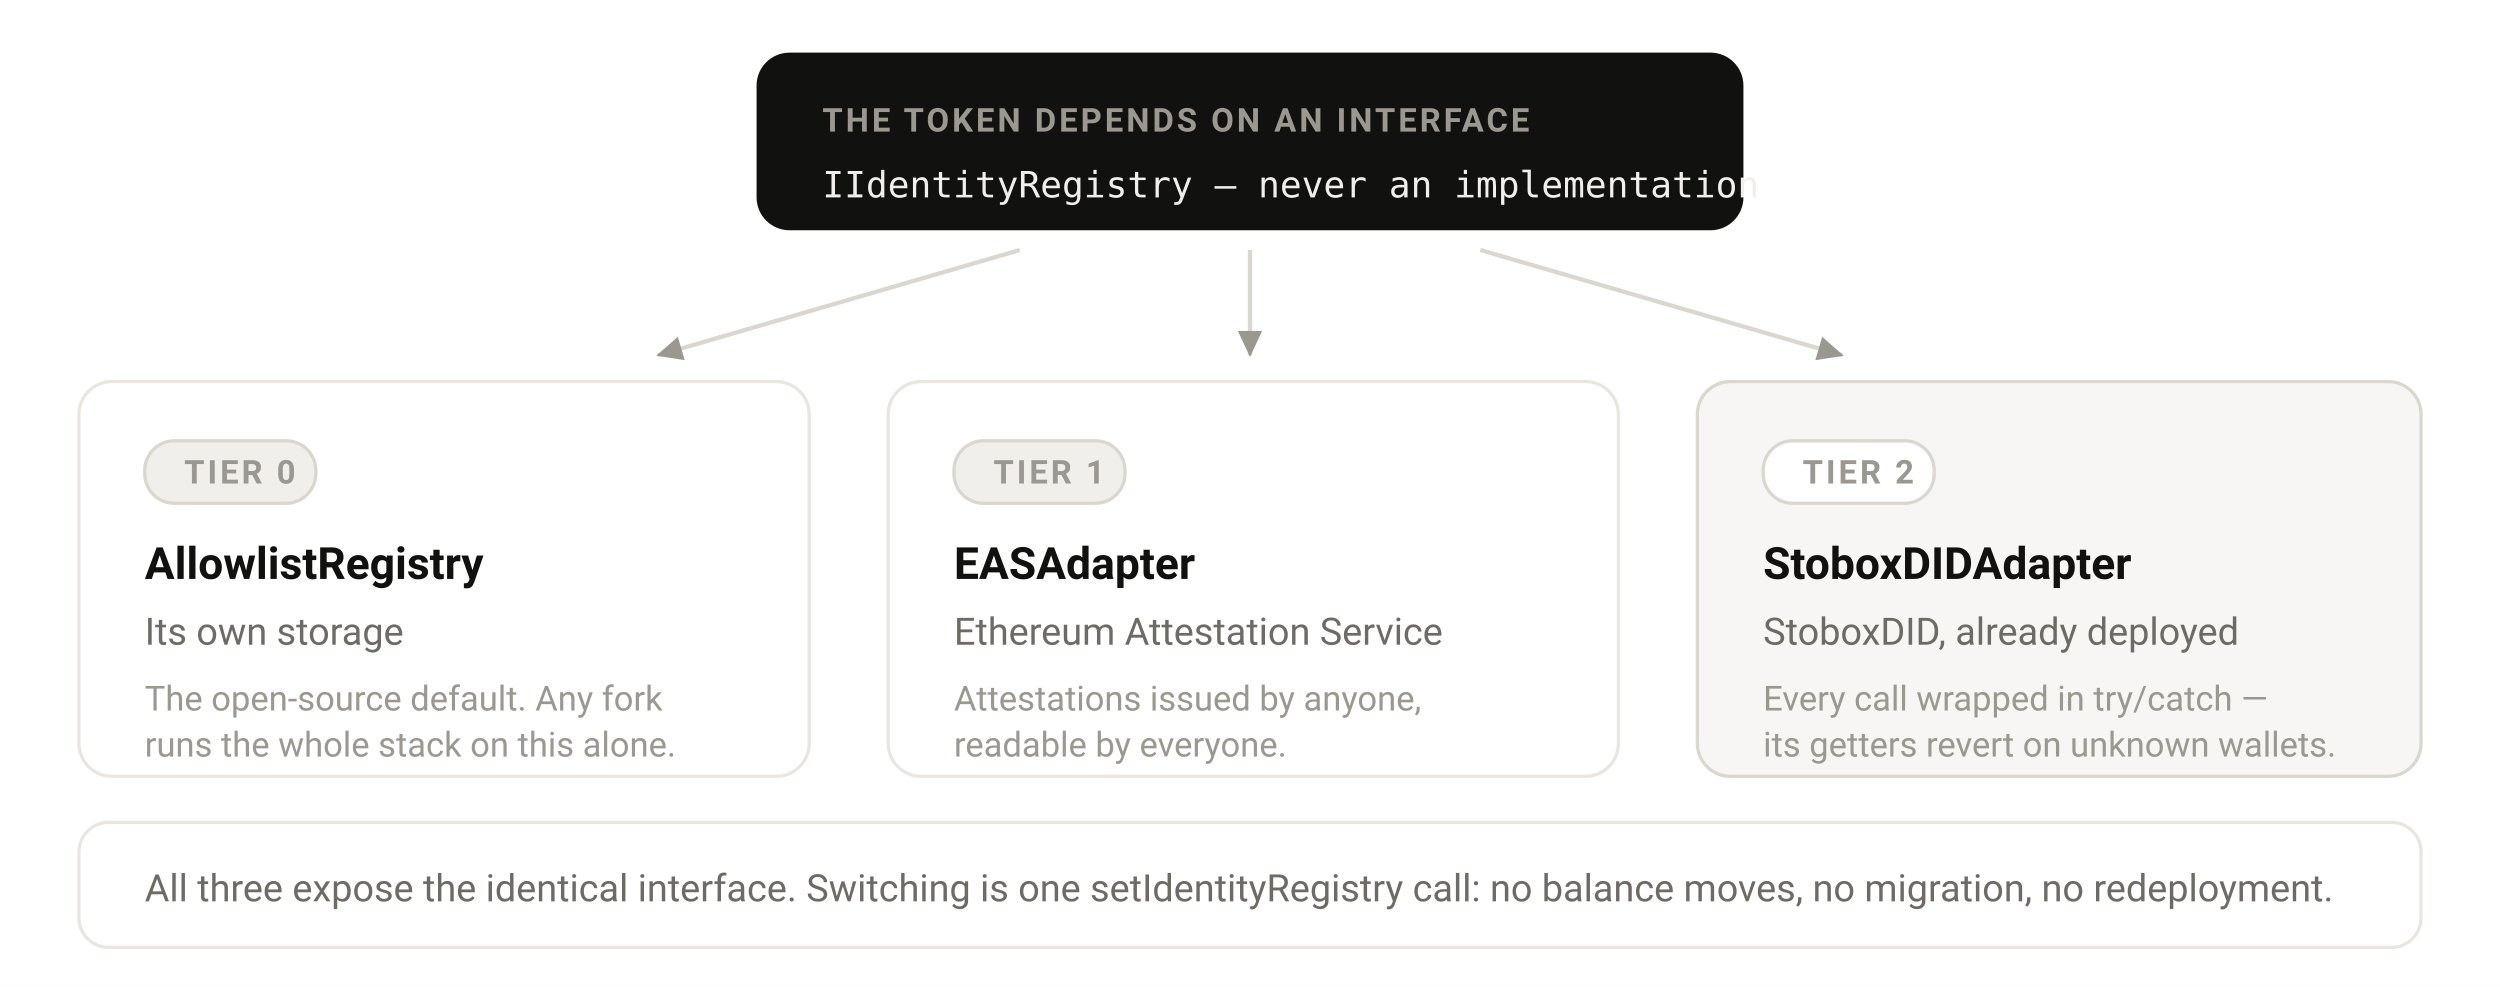
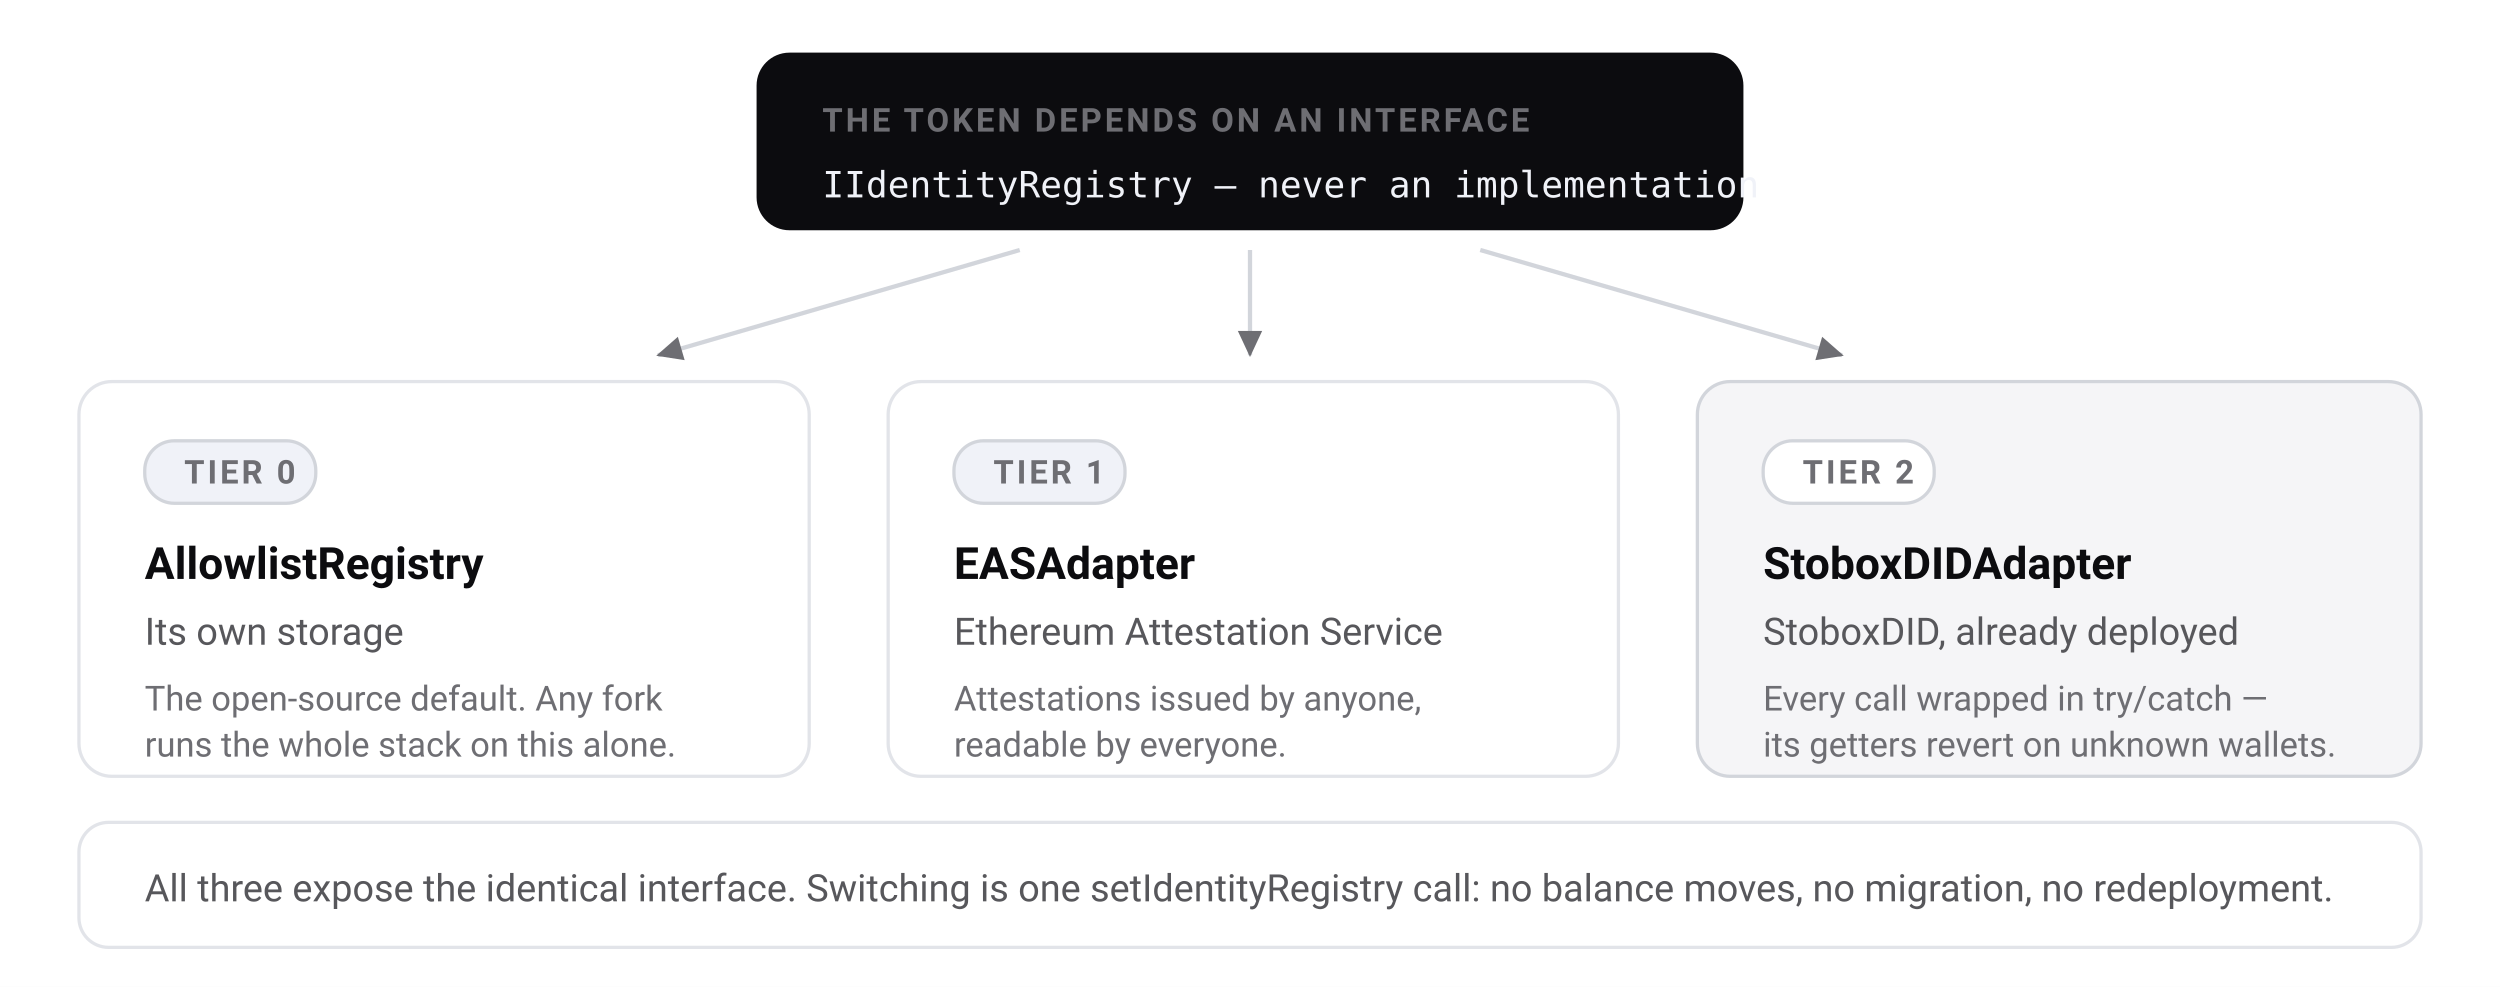
<svg xmlns="http://www.w3.org/2000/svg" viewBox="0 0 760 300" width="760" height="300" class="d-tier">
  <style>
- .d-tier text{font-family:-apple-system,BlinkMacSystemFont,"Segoe UI",Roboto,Helvetica,Arial,sans-serif;fill:#111110}
- .d-tier .lbl{font-size:10px;font-weight:700;letter-spacing:.09em;fill:#9B9791}
+ .d-tier text{font-family:-apple-system,BlinkMacSystemFont,"Segoe UI",Roboto,Helvetica,Arial,sans-serif;fill:#0C0C0F}
+ .d-tier .lbl{font-size:10px;font-weight:700;letter-spacing:.09em;fill:#6E6E73}
.d-tier .st{font-size:13.5px;font-weight:600}
- .d-tier .sm{font-size:11.5px;fill:#6E6B66}
- .d-tier .fa{font-size:10.5px;fill:#9B9791}
- .d-tier .mo{font-family:ui-monospace,SFMono-Regular,Menlo,monospace;font-size:11px;fill:#3C3A37}
- .d-tier .mos{font-family:ui-monospace,SFMono-Regular,Menlo,monospace;font-size:10px;fill:#6E6B66}
+ .d-tier .sm{font-size:11.5px;fill:#57575B}
+ .d-tier .fa{font-size:10.5px;fill:#6E6E73}
+ .d-tier .mo{font-family:ui-monospace,SFMono-Regular,Menlo,monospace;font-size:11px;fill:#3C3C43}
+ .d-tier .mos{font-family:ui-monospace,SFMono-Regular,Menlo,monospace;font-size:10px;fill:#57575B}
.d-tier .i-st{fill:#FFFFFF}
- .d-tier .i-sm{fill:#9B9791}
- .d-tier .i-mo{fill:#F1EFEC}
+ .d-tier .i-sm{fill:#6E6E73}
+ .d-tier .i-mo{fill:#F0F2F8}
</style>
  <defs>
    <marker id="ia" viewBox="0 0 8 8" refX="7" refY="4" markerWidth="6.5" markerHeight="6.5" orient="auto">
-       <path d="M0 0.5 L7.5 4 L0 7.5 Z" fill="#9B9791" />
+       <path d="M0 0.5 L7.5 4 L0 7.5 Z" fill="#6E6E73" />
    </marker>
  </defs>
  <rect width="760" height="300" fill="#FFFFFF" />
-   <rect x="230" y="16" width="300" height="54" rx="10" fill="#111110" />
+   <rect x="230" y="16" width="300" height="54" rx="10" fill="#0C0C0F" />
  <text class="lbl i-sm" x="250" y="40">THE TOKEN DEPENDS ON AN INTERFACE</text>
  <text class="mo i-mo" x="250" y="60">IIdentityRegistry — never an implementation</text>
-   <path d="M310 76 L200 108" stroke="#DAD6D0" stroke-width="1.3" marker-end="url(#ia)" fill="none" />
-   <path d="M380 76 L380 108" stroke="#DAD6D0" stroke-width="1.3" marker-end="url(#ia)" fill="none" />
-   <path d="M450 76 L560 108" stroke="#DAD6D0" stroke-width="1.3" marker-end="url(#ia)" fill="none" />
-   <rect x="24" y="116" width="222" height="120" rx="10" fill="#FFFFFF" stroke="#E9E6E2" />
-   <rect x="44" y="134" width="52" height="19" rx="9" fill="#F1EFEC" stroke="#DAD6D0" />
+   <path d="M310 76 L200 108" stroke="#D2D5DB" stroke-width="1.3" marker-end="url(#ia)" fill="none" />
+   <path d="M380 76 L380 108" stroke="#D2D5DB" stroke-width="1.3" marker-end="url(#ia)" fill="none" />
+   <path d="M450 76 L560 108" stroke="#D2D5DB" stroke-width="1.3" marker-end="url(#ia)" fill="none" />
+   <rect x="24" y="116" width="222" height="120" rx="10" fill="#FFFFFF" stroke="#E2E4E9" />
+   <rect x="44" y="134" width="52" height="19" rx="9" fill="#F0F2F8" stroke="#D2D5DB" />
  <text class="lbl" x="56" y="147">TIER 0</text>
  <text class="st" x="44" y="176">AllowlistRegistry</text>
  <text class="sm" x="44" y="196">Its own storage</text>
  <text class="fa" x="44" y="216">The open-source default. Any fork</text>
  <text class="fa" x="44" y="230">runs the whole stack on this alone.</text>
-   <rect x="270" y="116" width="222" height="120" rx="10" fill="#FFFFFF" stroke="#E9E6E2" />
-   <rect x="290" y="134" width="52" height="19" rx="9" fill="#F1EFEC" stroke="#DAD6D0" />
+   <rect x="270" y="116" width="222" height="120" rx="10" fill="#FFFFFF" stroke="#E2E4E9" />
+   <rect x="290" y="134" width="52" height="19" rx="9" fill="#F0F2F8" stroke="#D2D5DB" />
  <text class="lbl" x="302" y="147">TIER 1</text>
  <text class="st" x="290" y="176">EASAdapter</text>
  <text class="sm" x="290" y="196">Ethereum Attestation Service</text>
  <text class="fa" x="290" y="216">Attestations issued by anyone,</text>
  <text class="fa" x="290" y="230">readable by everyone.</text>
-   <rect x="516" y="116" width="220" height="120" rx="10" fill="#F7F6F4" stroke="#DAD6D0" />
-   <rect x="536" y="134" width="52" height="19" rx="9" fill="#FFFFFF" stroke="#DAD6D0" />
+   <rect x="516" y="116" width="220" height="120" rx="10" fill="#F5F5F7" stroke="#D2D5DB" />
+   <rect x="536" y="134" width="52" height="19" rx="9" fill="#FFFFFF" stroke="#D2D5DB" />
  <text class="lbl" x="548" y="147">TIER 2</text>
  <text class="st" x="536" y="176">StoboxDIDAdapter</text>
  <text class="sm" x="536" y="196">StoboxDID, already deployed</text>
  <text class="fa" x="536" y="216">Every call wrapped in try/catch —</text>
  <text class="fa" x="536" y="230">its getters revert on unknown wallets.</text>
-   <rect x="24" y="250" width="712" height="38" rx="9" fill="#FFFFFF" stroke="#E9E6E2" />
+   <rect x="24" y="250" width="712" height="38" rx="9" fill="#FFFFFF" stroke="#E2E4E9" />
  <text class="sm" x="44" y="274">All three expose the identical interface. Switching is one setIdentityRegistry call: no balance moves, no migration, no redeployment.</text>
</svg>
